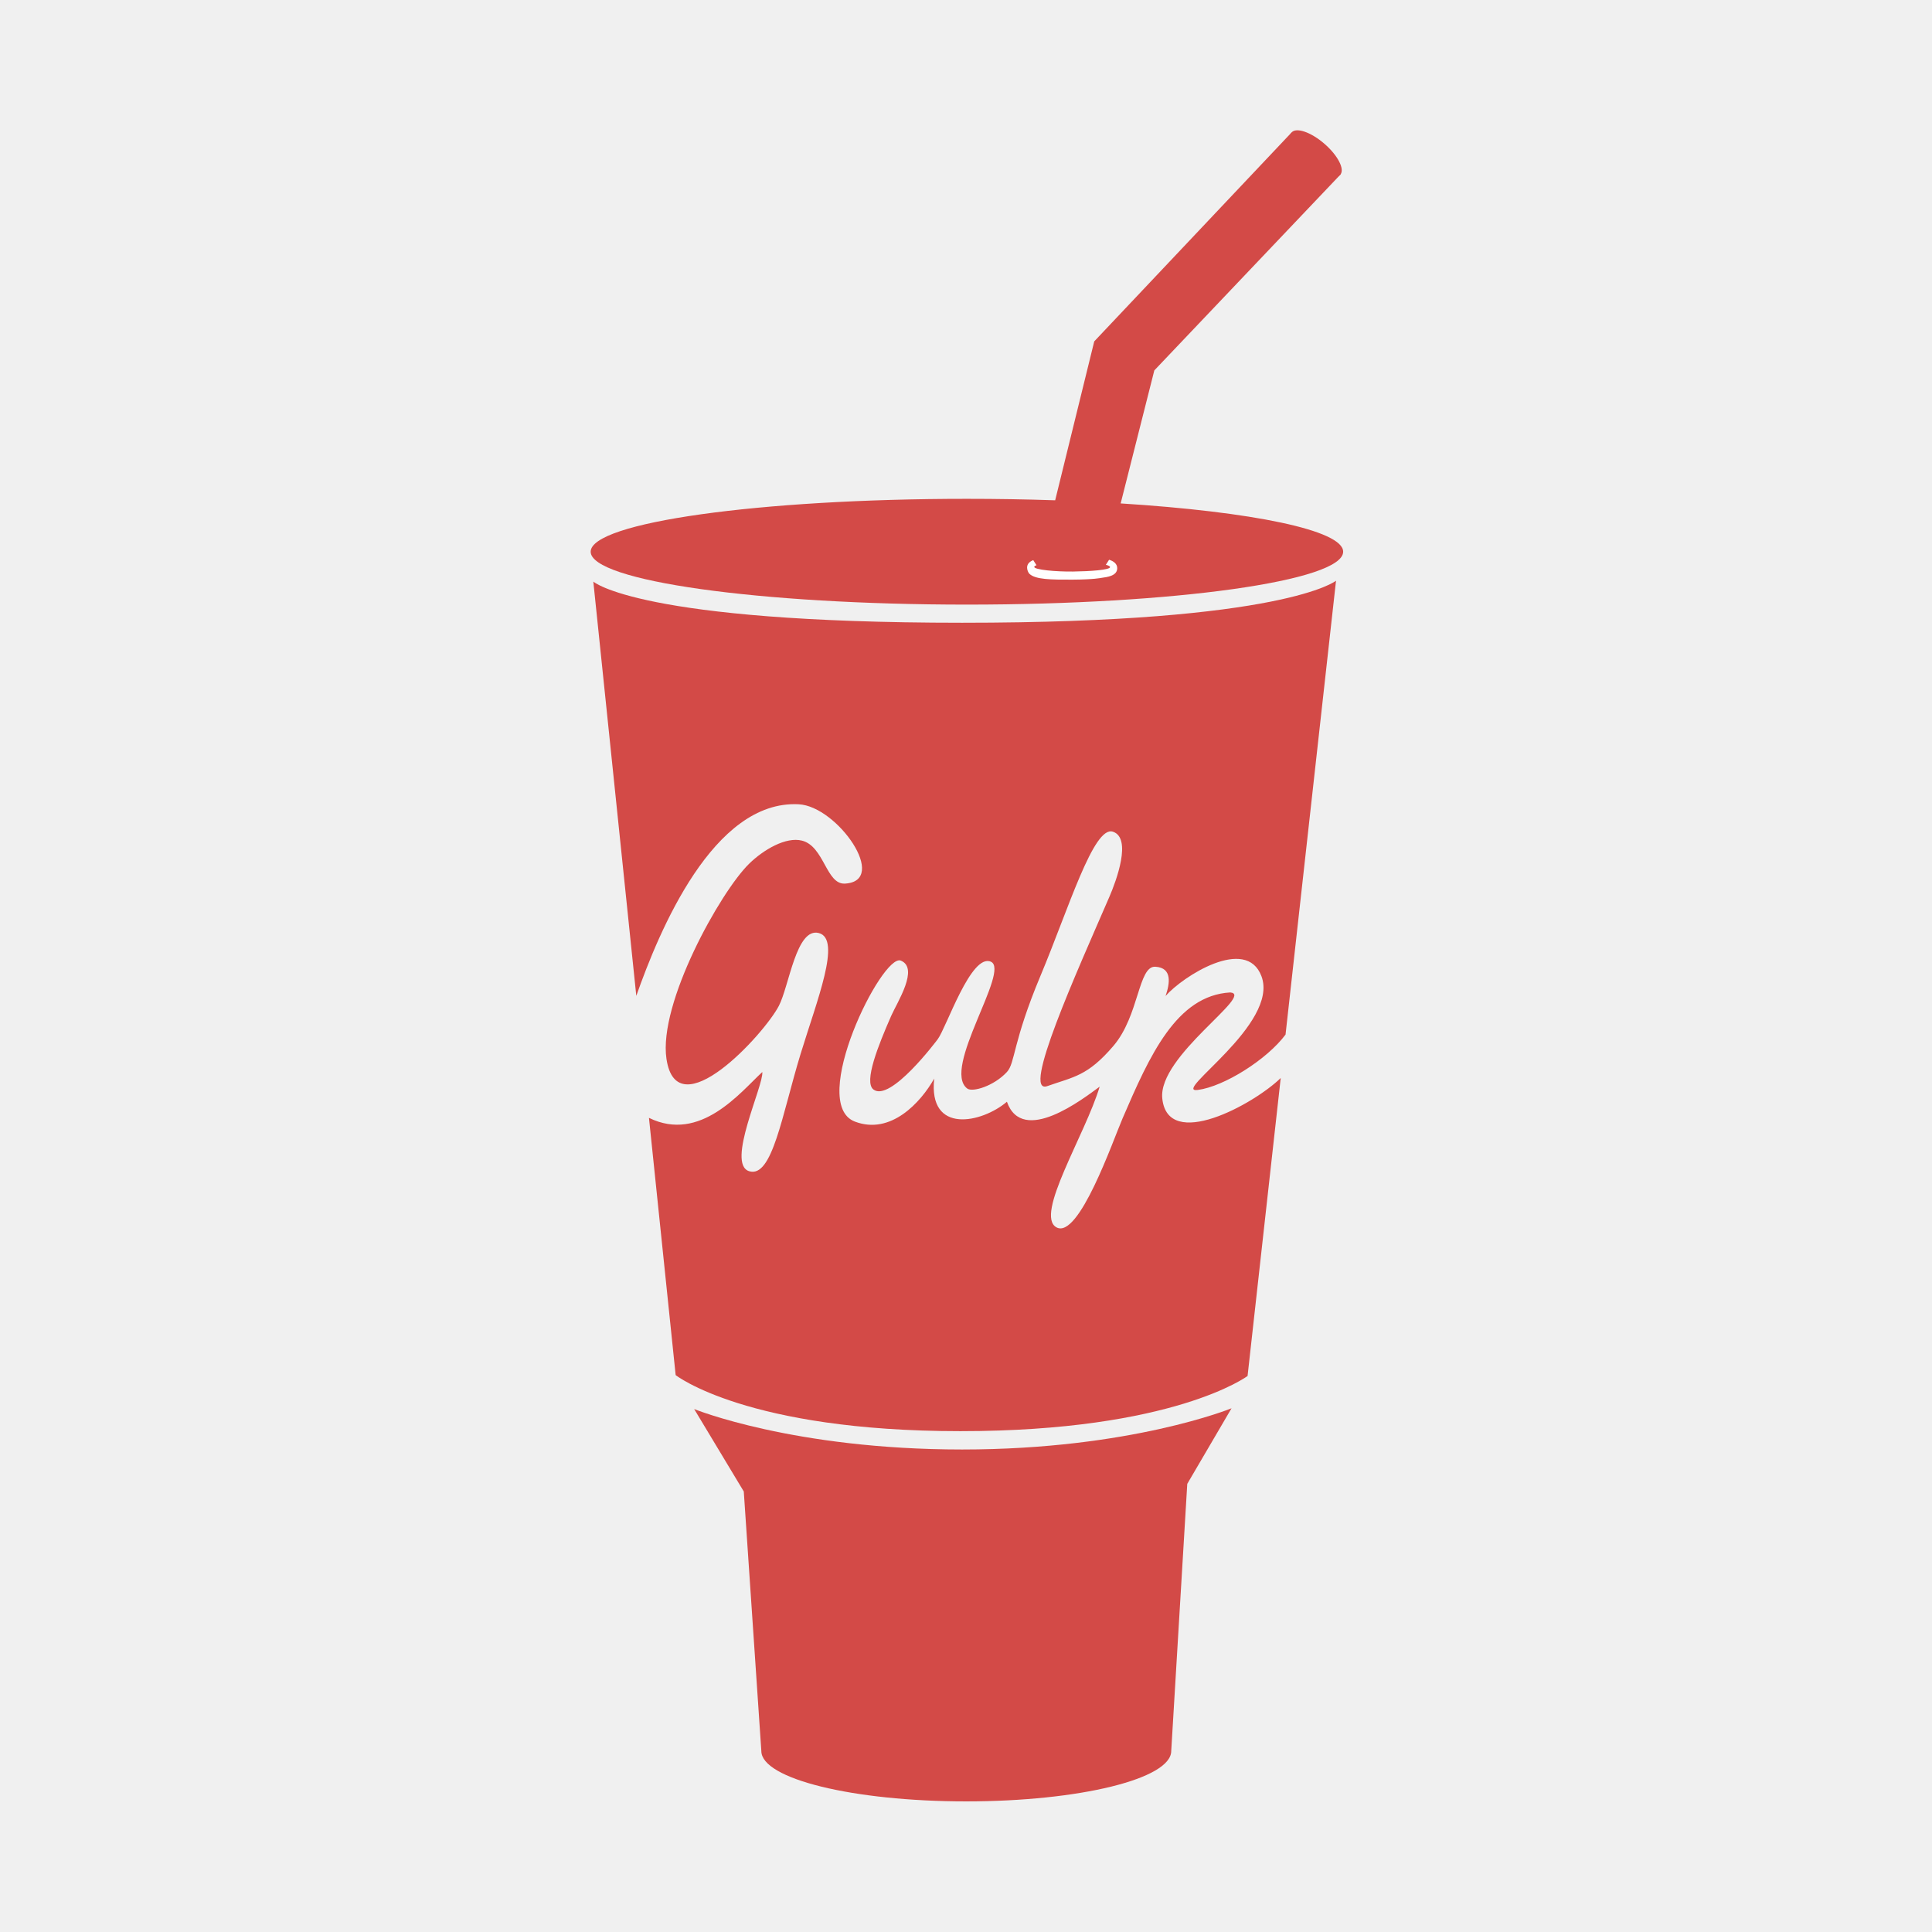
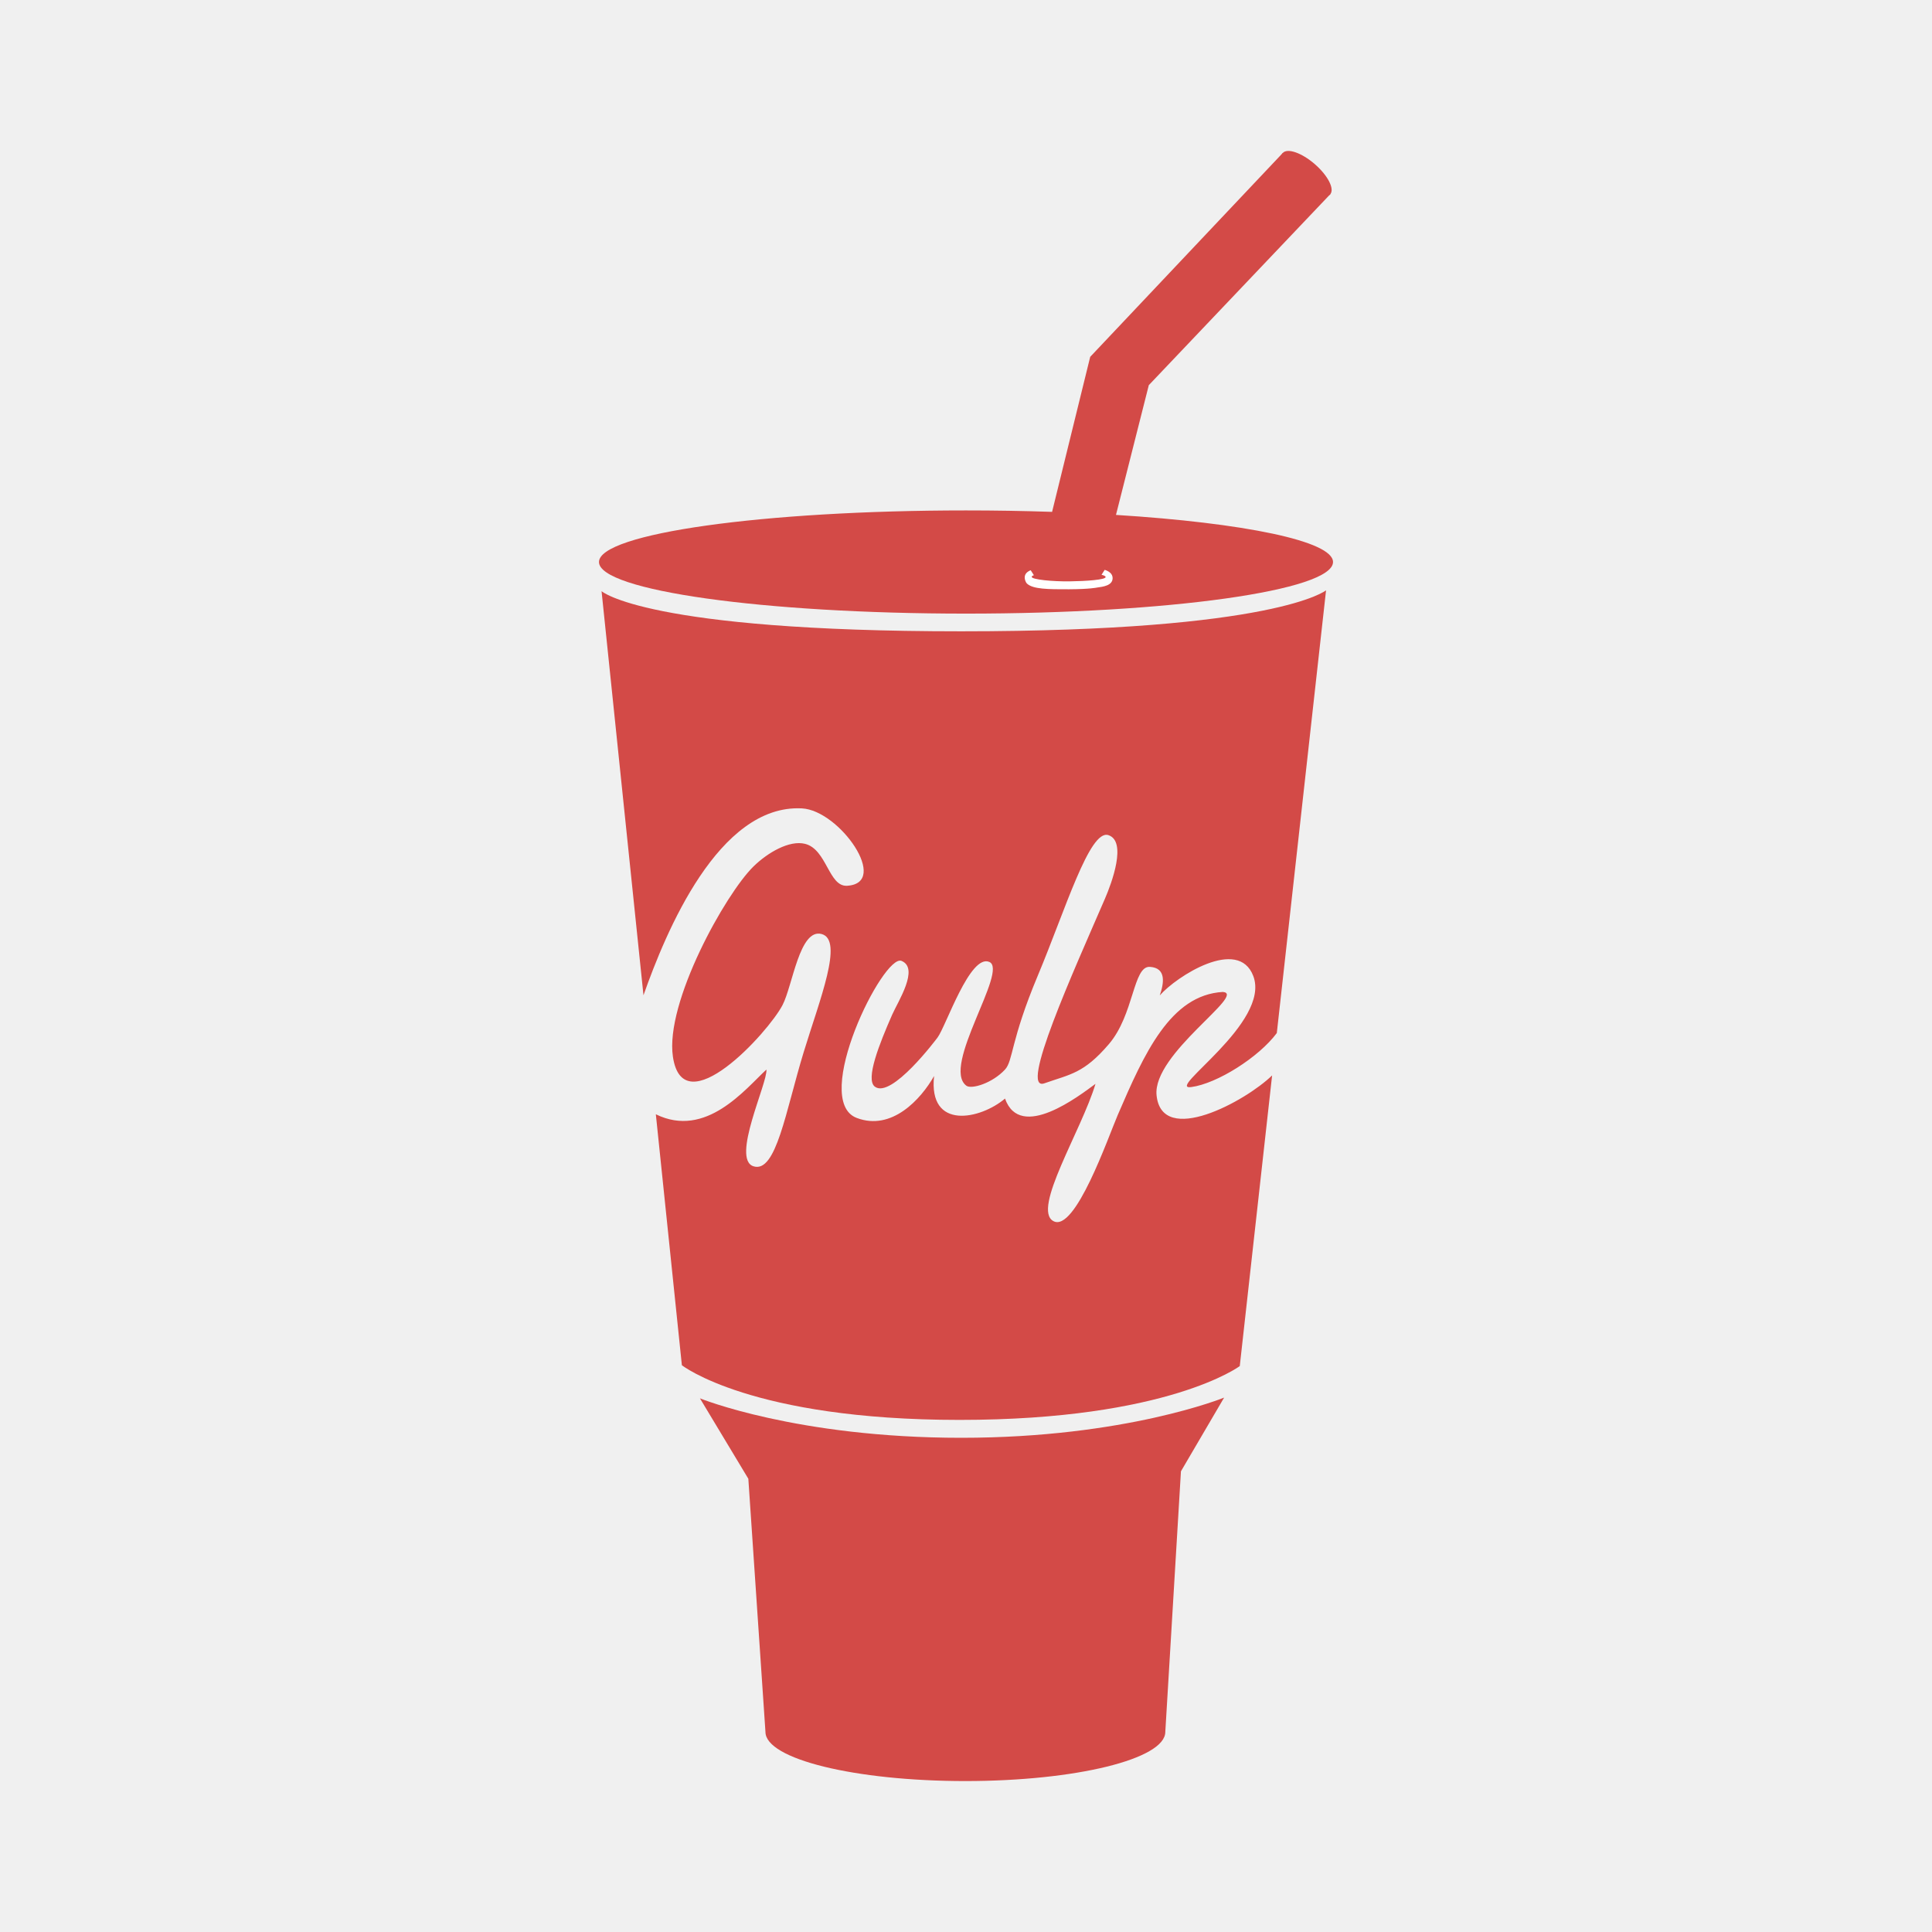
- <svg xmlns="http://www.w3.org/2000/svg" width="256" height="256" viewBox="0 155 256 256">
-   <path fill="#D34A47" d="M155.194 387.018l2.125-35.4 5.866-10.013s-13.352 5.461-35.703 5.461c-22.352 0-35.501-5.36-35.501-5.36l6.574 10.924 2.326 34.389c0 3.687 12.158 6.675 27.157 6.675 14.998-.002 27.156-2.99 27.156-6.676m-6.7-165.312l4.459-17.625 24.693-25.983-6.509-5.543-26.144 27.679-5.177 21.058a346.388 346.388 0 0 0-11.694-.195c-27.533 0-49.854 3.138-49.854 7.008 0 3.871 22.321 7.008 49.854 7.008s49.854-3.138 49.854-7.008c.001-2.851-12.105-5.304-29.482-6.399" />
-   <path fill="#FFF" d="M145.899 231.577s-.965.216-3.807.229c-2.841.012-4.858-.018-5.662-.75-.217-.196-.335-.587-.333-.851.002-.503.359-.8.813-.985l.431.675c-.188.064-.294.141-.295.222-.001.382 2.906.644 5.13.615 2.224-.027 4.91-.21 4.913-.587 0-.114-.204-.221-.557-.306l.428-.67c.576.179 1.079.524 1.078 1.123-.004 1.016-1.299 1.171-2.139 1.285" />
-   <path fill="#D34A47" d="M177.598 178.148c.621-.717-.321-2.552-2.104-4.097-1.783-1.544-3.733-2.215-4.355-1.498-.621.717.321 2.552 2.105 4.096 1.782 1.545 3.733 2.217 4.354 1.499m-23.59 122.402c-.586-5.631 12.315-13.785 9.005-14.046-7.128.407-10.675 8.353-14.262 16.674-1.313 3.05-5.811 16.055-8.76 14.454-2.948-1.601 3.822-12.295 5.721-18.646-2.19 1.606-10.221 7.846-12.291 2.002-3.327 2.826-10.437 4.357-9.635-3.066-1.771 3.136-5.743 7.514-10.512 5.694-6.263-2.389 3.629-22.338 6.088-21.331 2.46 1.006-.496 5.551-1.271 7.314-1.703 3.885-3.67 8.767-2.356 9.766 2.251 1.713 8.377-6.478 8.514-6.657 1.146-1.514 4.41-11.417 7.041-10.28 2.631 1.138-6.563 14.213-3.125 16.809.693.523 3.529-.323 5.255-2.19 1.117-1.207.733-3.882 4.454-12.757 3.722-8.875 7.039-19.928 9.591-19.086 2.553.842.448 6.515-.467 8.629-4.297 9.925-11.727 26.322-8.223 25.081 3.504-1.24 5.329-1.313 8.76-5.329 3.432-4.016 3.273-10.629 5.56-10.488 2.288.141 1.904 2.262 1.349 3.877 2.251-2.576 10.67-8.001 12.703-2.629 2.407 6.361-12.045 15.549-8.441 15.081 3.513-.457 9.205-4.063 11.635-7.34l6.689-60.138s-6.731 5.57-49.554 5.57c-42.824 0-48.858-5.455-48.858-5.455l5.695 54.892c3.023-8.591 10.201-25.969 21.516-25.385 5.147.265 12.018 10.176 6.132 10.512-2.491.142-2.744-4.947-5.694-5.694-2.129-.54-5.092 1.191-7.008 3.066-3.82 3.738-12.036 18.489-10.95 25.842 1.383 9.375 12.937-3.258 14.892-7.009 1.377-2.642 2.307-10.47 5.318-9.648 3.012.821-.263 8.899-2.445 16.042-2.452 8.02-3.741 16.479-6.814 15.507-3.074-.973 1.933-11.326 1.751-13.141-2.889 2.666-8.211 9.414-15.02 6.074l3.537 34.087s9.4 7.428 37.717 7.428 38.065-7.312 38.065-7.312l4.392-39.481c-3.595 3.498-14.967 9.711-15.694 2.707" />
+ <svg xmlns="http://www.w3.org/2000/svg" width="100%" height="100%" viewBox="0 0 256 256" version="1.1" xml:space="preserve" style="fill-rule:evenodd;clip-rule:evenodd;stroke-linejoin:round;stroke-miterlimit:2;">
+   <g transform="matrix(0.975485,0,0,0.975485,3.01894,3.15764)">
+     <path d="M155.194,232.018L157.319,196.618L163.185,186.605C163.185,186.605 149.833,192.066 127.482,192.066C105.13,192.066 91.981,186.706 91.981,186.706L98.555,197.63L100.881,232.019C100.881,235.706 113.039,238.694 128.038,238.694C143.036,238.692 155.194,235.704 155.194,232.018M148.494,66.706L152.953,49.081L177.646,23.098L171.137,17.555L144.993,45.234L139.816,66.292C135.919,66.161 132.021,66.096 128.122,66.097C100.589,66.097 78.268,69.235 78.268,73.105C78.268,76.976 100.589,80.113 128.122,80.113C155.655,80.113 177.976,76.975 177.976,73.105C177.977,70.254 165.871,67.801 148.494,66.706" style="fill:rgb(211,74,71);fill-rule:nonzero;" />
+     <path d="M145.899,76.577C145.899,76.577 144.934,76.793 142.092,76.806C139.251,76.818 137.234,76.788 136.43,76.056C136.213,75.86 136.095,75.469 136.097,75.205C136.099,74.702 136.456,74.405 136.91,74.22L137.341,74.895C137.153,74.959 137.047,75.036 137.046,75.117C137.045,75.499 139.952,75.761 142.176,75.732C144.4,75.705 147.086,75.522 147.089,75.145C147.089,75.031 146.885,74.924 146.532,74.839L146.96,74.169C147.536,74.348 148.039,74.693 148.038,75.292C148.034,76.308 146.739,76.463 145.899,76.577" style="fill:white;fill-rule:nonzero;" />
+     <path d="M177.598,23.148C178.219,22.431 177.277,20.596 175.494,19.051C173.711,17.507 171.761,16.836 171.139,17.553C170.518,18.27 171.46,20.105 173.244,21.649C175.026,23.194 176.977,23.866 177.598,23.148M154.008,145.55C153.422,139.919 166.323,131.765 163.013,131.504C155.885,131.911 152.338,139.857 148.751,148.178C147.438,151.228 142.94,164.233 139.991,162.632C137.043,161.031 143.813,150.337 145.712,143.986C143.522,145.592 135.491,151.832 133.421,145.988C130.094,148.814 122.984,150.345 123.786,142.922C122.015,146.058 118.043,150.436 113.274,148.616C107.011,146.227 116.903,126.278 119.362,127.285C121.822,128.291 118.866,132.836 118.091,134.599C116.388,138.484 114.421,143.366 115.735,144.365C117.986,146.078 124.112,137.887 124.249,137.708C125.395,136.194 128.659,126.291 131.29,127.428C133.921,128.566 124.727,141.641 128.165,144.237C128.858,144.76 131.694,143.914 133.42,142.047C134.537,140.84 134.153,138.165 137.874,129.29C141.596,120.415 144.913,109.362 147.465,110.204C150.018,111.046 147.913,116.719 146.998,118.833C142.701,128.758 135.271,145.155 138.775,143.914C142.279,142.674 144.104,142.601 147.535,138.585C150.967,134.569 150.808,127.956 153.095,128.097C155.383,128.238 154.999,130.359 154.444,131.974C156.695,129.398 165.114,123.973 167.147,129.345C169.554,135.706 155.102,144.894 158.706,144.426C162.219,143.969 167.911,140.363 170.341,137.086L177.03,76.948C177.03,76.948 170.299,82.518 127.476,82.518C84.652,82.518 78.618,77.063 78.618,77.063L84.313,131.955C87.336,123.364 94.514,105.986 105.829,106.57C110.976,106.835 117.847,116.746 111.961,117.082C109.47,117.224 109.217,112.135 106.267,111.388C104.138,110.848 101.175,112.579 99.259,114.454C95.439,118.192 87.223,132.943 88.309,140.296C89.692,149.671 101.246,137.038 103.201,133.287C104.578,130.645 105.508,122.817 108.519,123.639C111.531,124.46 108.256,132.538 106.074,139.681C103.622,147.701 102.333,156.16 99.26,155.188C96.186,154.215 101.193,143.862 101.011,142.047C98.122,144.713 92.8,151.461 85.991,148.121L89.528,182.208C89.528,182.208 98.928,189.636 127.245,189.636C155.562,189.636 165.31,182.324 165.31,182.324L169.702,142.843C166.107,146.341 154.735,152.554 154.008,145.55" style="fill:rgb(211,74,71);fill-rule:nonzero;" />
+   </g>
</svg>
